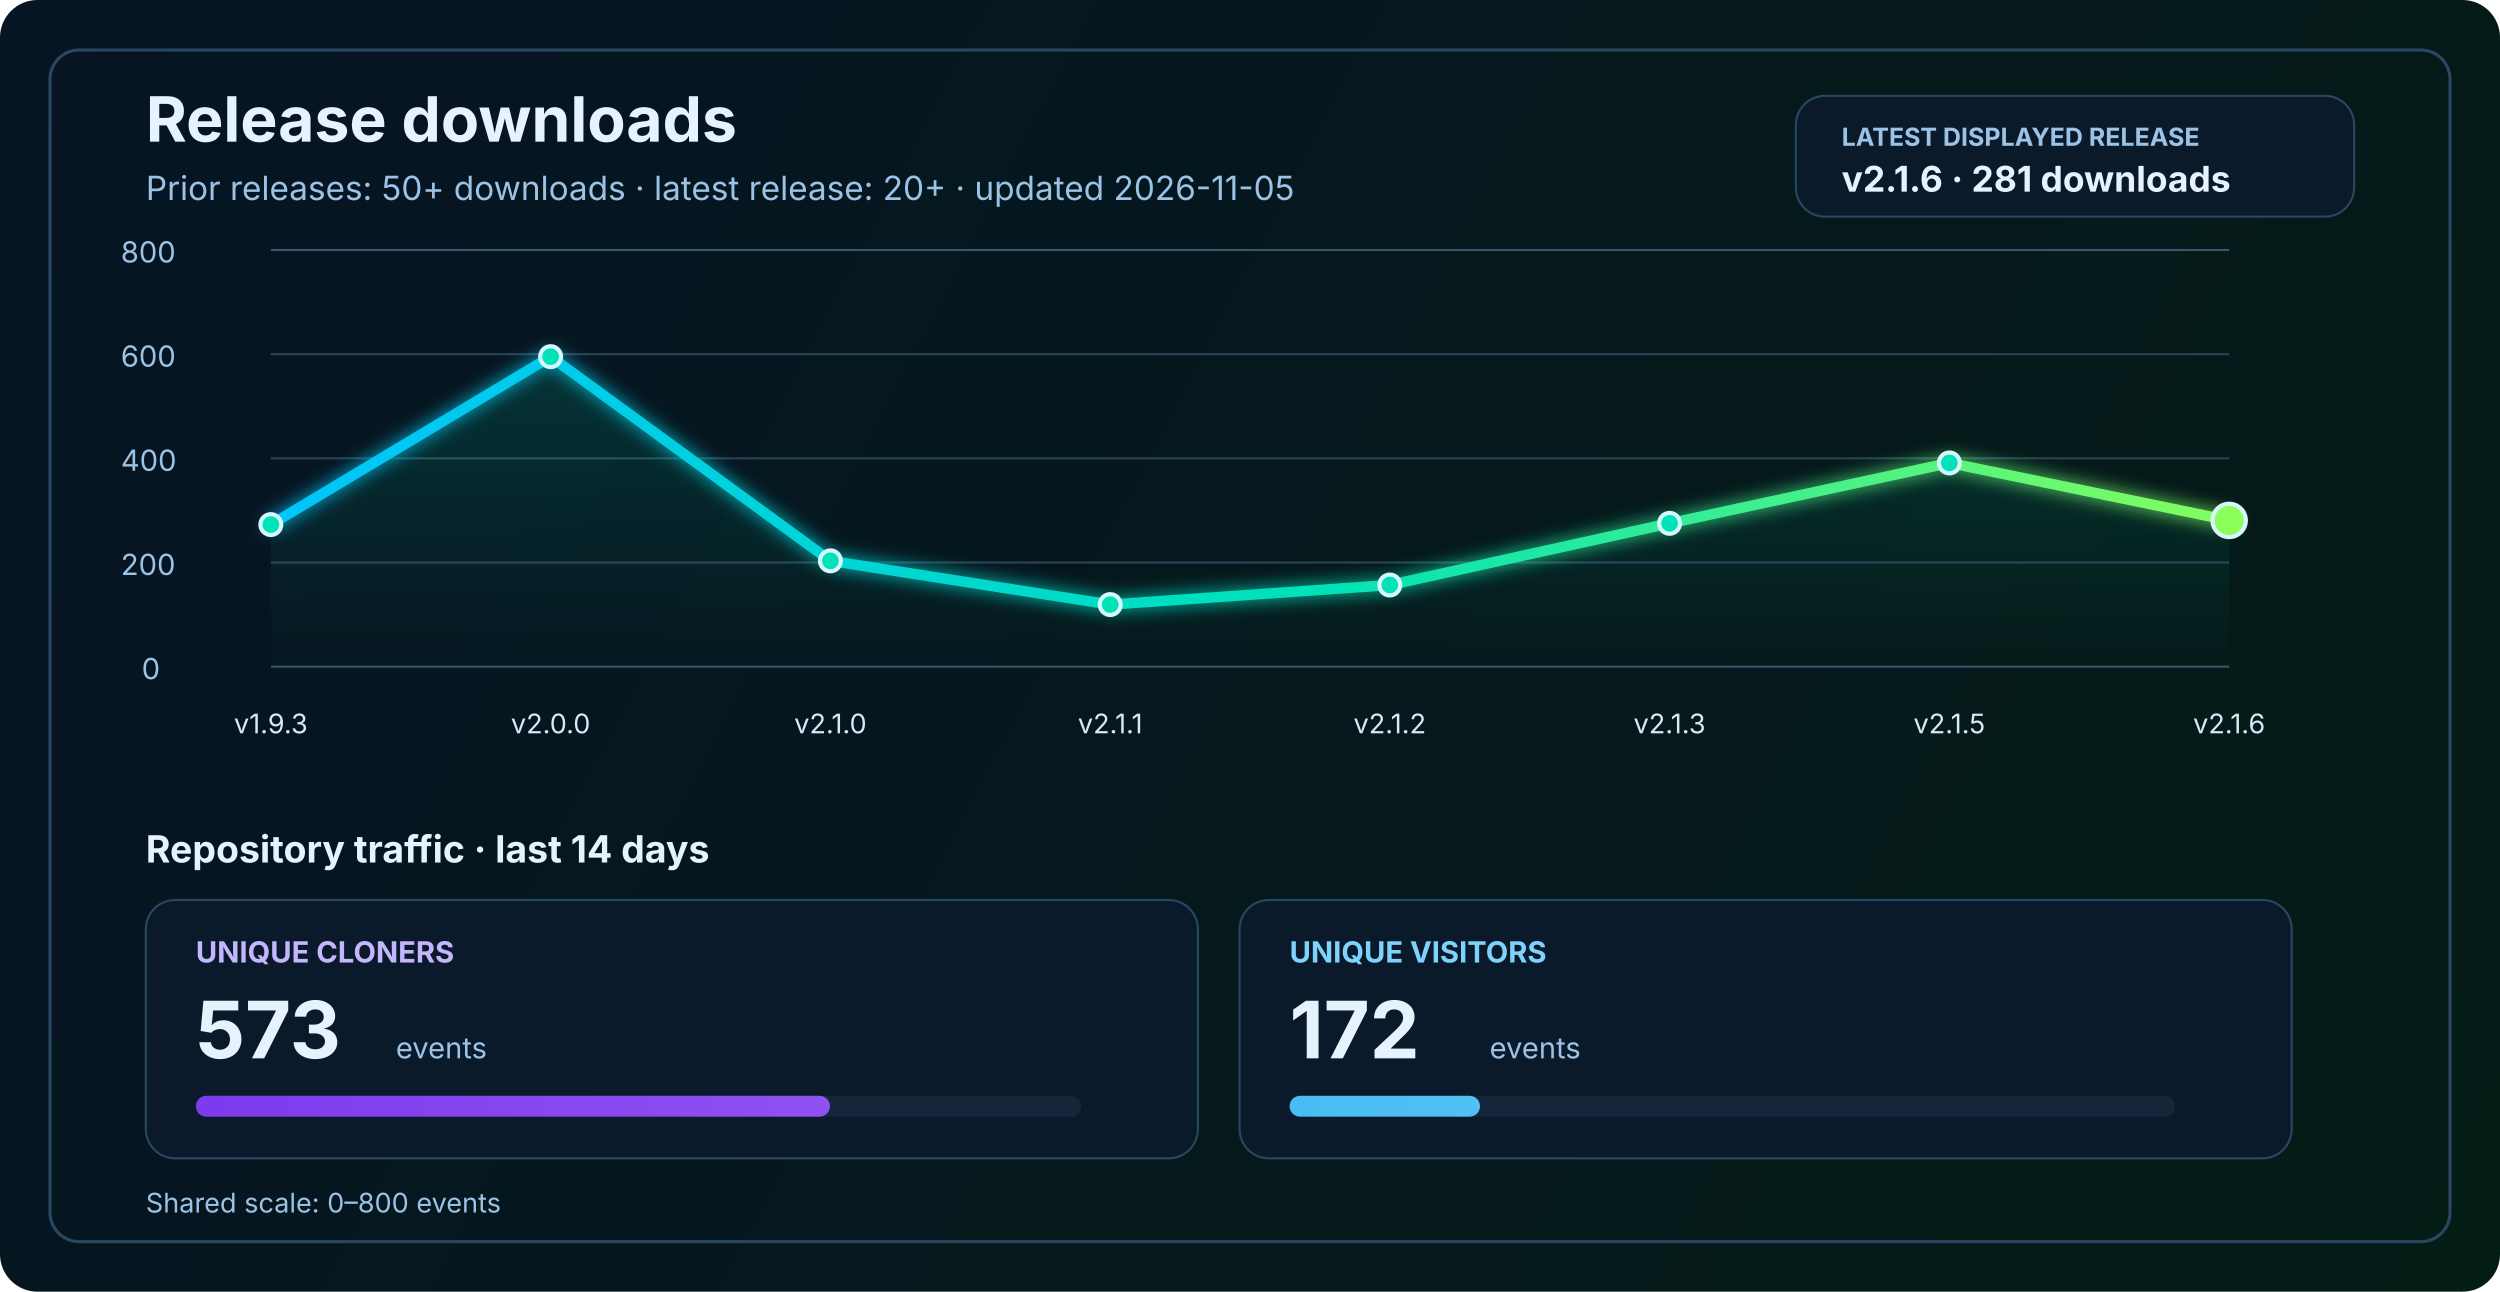
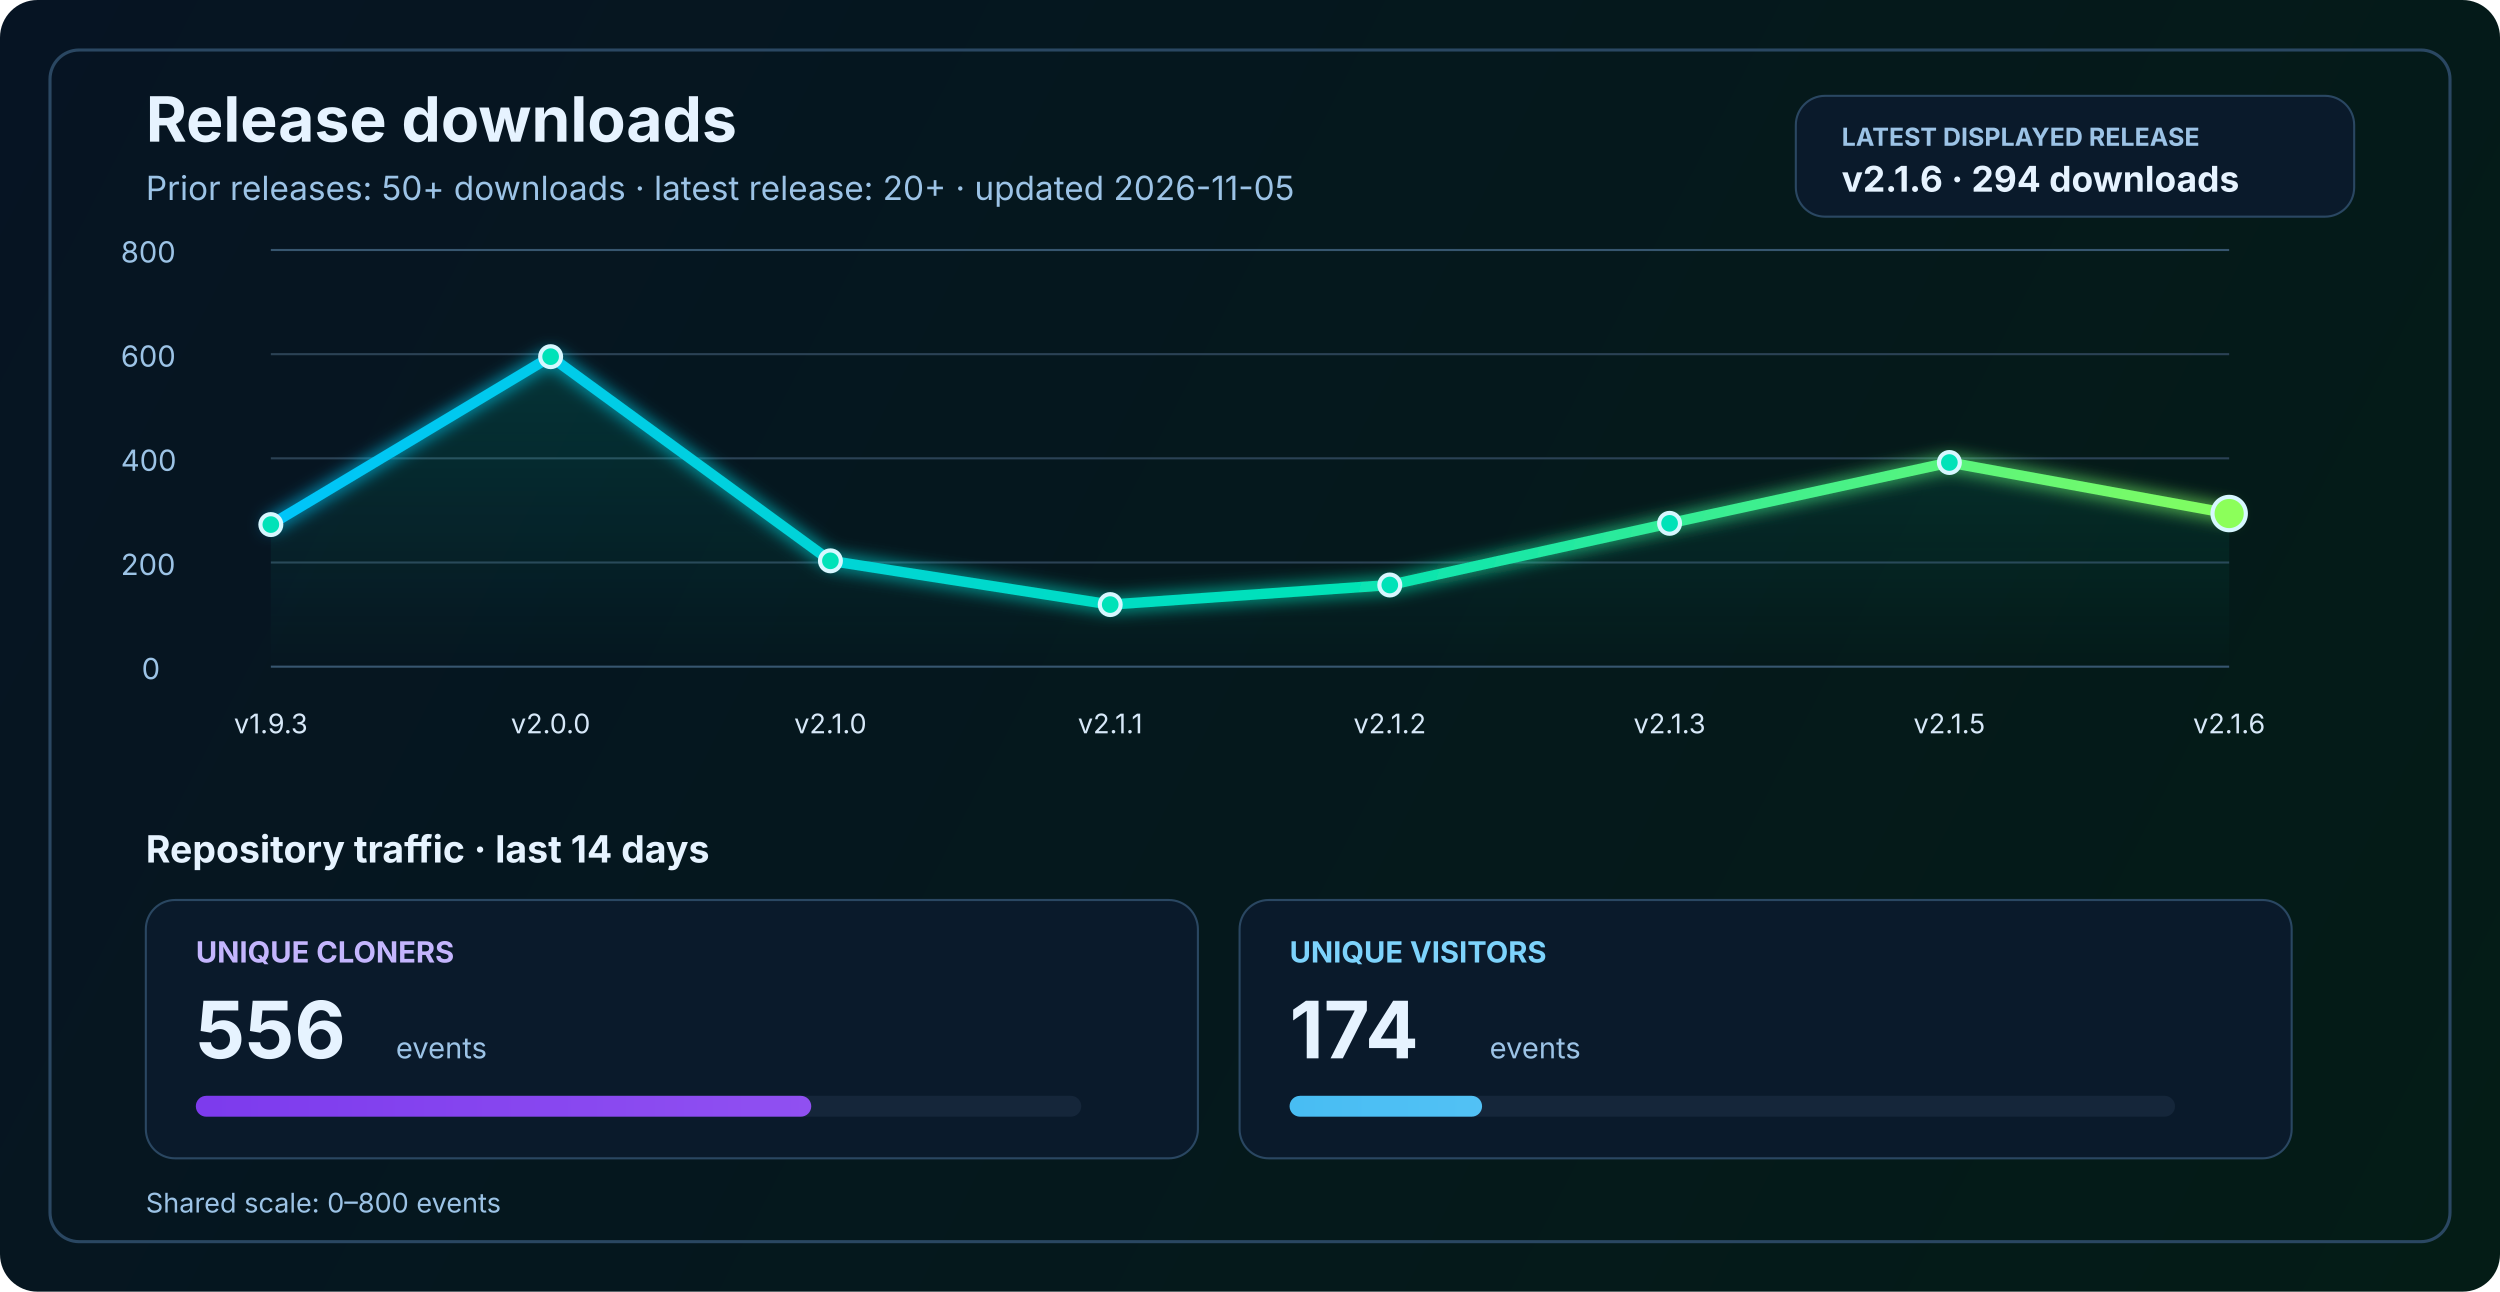
<svg xmlns="http://www.w3.org/2000/svg" width="1200" height="620" viewBox="0 0 1200 620" fill="none" role="img" aria-labelledby="title desc">
  <defs>
    <linearGradient id="bg" x1="0" y1="0" x2="1200" y2="620" gradientUnits="userSpaceOnUse">
      <stop stop-color="#061423" />
      <stop offset="1" stop-color="#041C16" />
    </linearGradient>
    <linearGradient id="line" x1="130" y1="86" x2="1070" y2="340" gradientUnits="userSpaceOnUse">
      <stop stop-color="#00C2FF" />
      <stop offset="0.55" stop-color="#00E2B8" />
      <stop offset="1" stop-color="#8CFF5A" />
    </linearGradient>
    <linearGradient id="area" x1="0" y1="120" x2="0" y2="320" gradientUnits="userSpaceOnUse">
      <stop stop-color="#00E2B8" stop-opacity="0.20" />
      <stop offset="1" stop-color="#00E2B8" stop-opacity="0" />
    </linearGradient>
    <linearGradient id="cloneFill" x1="86" y1="450" x2="1110" y2="450" gradientUnits="userSpaceOnUse">
      <stop stop-color="#7C3AED" />
      <stop offset="1" stop-color="#C084FC" />
    </linearGradient>
    <linearGradient id="viewFill" x1="86" y1="482" x2="1110" y2="482" gradientUnits="userSpaceOnUse">
      <stop stop-color="#0EA5E9" />
      <stop offset="1" stop-color="#7DD3FC" />
    </linearGradient>
    <filter id="glow" x="-50%" y="-50%" width="200%" height="200%">
      <feGaussianBlur stdDeviation="4" result="blur" />
      <feMerge>
        <feMergeNode in="blur" />
        <feMergeNode in="SourceGraphic" />
      </feMerge>
    </filter>
  </defs>
  <rect width="1200" height="620" rx="18" fill="url(#bg)" />
  <rect x="24" y="24" width="1152" height="572" rx="14" stroke="#2A4762" stroke-width="1.5" />
  <text x="70" y="68" fill="#E6F3FF" font-size="30" font-family="SF Pro Display, -apple-system, BlinkMacSystemFont, Segoe UI, sans-serif" font-weight="700">Release downloads</text>
  <text x="70" y="96" fill="#9CC3E6" font-size="16" font-family="SF Pro Text, -apple-system, BlinkMacSystemFont, Segoe UI, sans-serif">Prior releases: 50+ downloads · latest release: 20+ · updated 2026-11-05</text>
  <rect x="862" y="46" width="268" height="58" rx="14" fill="#0A1A2B" stroke="#2A4762" stroke-width="1" />
  <text x="884" y="70" fill="#9CC3E6" font-size="12" font-family="SF Pro Text, -apple-system, BlinkMacSystemFont, Segoe UI, sans-serif" font-weight="700">LATEST DISPLAYED RELEASE</text>
-   <text x="884" y="92" fill="#E6F3FF" font-size="17" font-family="SF Pro Text, -apple-system, BlinkMacSystemFont, Segoe UI, sans-serif" font-weight="700">v2.1.6 · 281 downloads</text>
+   <text x="884" y="92" fill="#E6F3FF" font-size="17" font-family="SF Pro Text, -apple-system, BlinkMacSystemFont, Segoe UI, sans-serif" font-weight="700">v2.1.6 · 294 downloads</text>
  <line x1="130" y1="320.0" x2="1070" y2="320.0" stroke="#37566F" stroke-width="1" />
  <line x1="130" y1="270.0" x2="1070" y2="270.0" stroke="#2B4255" stroke-width="1" />
  <line x1="130" y1="220.0" x2="1070" y2="220.0" stroke="#2B4255" stroke-width="1" />
  <line x1="130" y1="170.0" x2="1070" y2="170.0" stroke="#2B4255" stroke-width="1" />
  <line x1="130" y1="120.0" x2="1070" y2="120.0" stroke="#37566F" stroke-width="1" />
  <text x="68" y="326.0" fill="#9CC3E6" font-size="14" font-family="SF Pro Text, -apple-system, BlinkMacSystemFont, Segoe UI, sans-serif">0</text>
  <text x="58" y="276.0" fill="#9CC3E6" font-size="14" font-family="SF Pro Text, -apple-system, BlinkMacSystemFont, Segoe UI, sans-serif">200</text>
  <text x="58" y="226.0" fill="#9CC3E6" font-size="14" font-family="SF Pro Text, -apple-system, BlinkMacSystemFont, Segoe UI, sans-serif">400</text>
  <text x="58" y="176.0" fill="#9CC3E6" font-size="14" font-family="SF Pro Text, -apple-system, BlinkMacSystemFont, Segoe UI, sans-serif">600</text>
  <text x="58" y="126.0" fill="#9CC3E6" font-size="14" font-family="SF Pro Text, -apple-system, BlinkMacSystemFont, Segoe UI, sans-serif">800</text>
-   <path d="M 130.0 251.8 L 264.3 171.2 L 398.6 269.2 L 532.9 290.2 L 667.1 280.8 L 801.4 251.2 L 935.7 222.2 L 1070.0 249.8 L 1070 320 L 130 320 Z" fill="url(#area)" />
-   <polyline points="130.0,251.8 264.3,171.2 398.6,269.2 532.9,290.2 667.1,280.8 801.4,251.2 935.7,222.2 1070.0,249.8" fill="none" stroke="url(#line)" stroke-width="5" stroke-linecap="round" stroke-linejoin="round" filter="url(#glow)" />
+   <path d="M 130.0 251.8 L 264.3 171.2 L 398.6 269.2 L 532.9 290.2 L 667.1 280.8 L 801.4 251.2 L 935.7 222.0 L 1070.0 246.5 L 1070 320 L 130 320 Z" fill="url(#area)" />
+   <polyline points="130.0,251.8 264.3,171.2 398.6,269.2 532.9,290.2 667.1,280.8 801.4,251.2 935.7,222.0 1070.0,246.5" fill="none" stroke="url(#line)" stroke-width="5" stroke-linecap="round" stroke-linejoin="round" filter="url(#glow)" />
  <circle cx="130.0" cy="251.8" r="5" fill="#00E2B8" stroke="#D7F7FF" stroke-width="2" />
  <circle cx="264.3" cy="171.2" r="5" fill="#00E2B8" stroke="#D7F7FF" stroke-width="2" />
  <circle cx="398.6" cy="269.2" r="5" fill="#00E2B8" stroke="#D7F7FF" stroke-width="2" />
  <circle cx="532.9" cy="290.2" r="5" fill="#00E2B8" stroke="#D7F7FF" stroke-width="2" />
  <circle cx="667.1" cy="280.8" r="5" fill="#00E2B8" stroke="#D7F7FF" stroke-width="2" />
  <circle cx="801.4" cy="251.2" r="5" fill="#00E2B8" stroke="#D7F7FF" stroke-width="2" />
-   <circle cx="935.7" cy="222.2" r="5" fill="#00E2B8" stroke="#D7F7FF" stroke-width="2" />
-   <circle cx="1070.0" cy="249.8" r="8" fill="#8CFF5A" stroke="#D7F7FF" stroke-width="2" />
+   <circle cx="935.7" cy="222.0" r="5" fill="#00E2B8" stroke="#D7F7FF" stroke-width="2" />
+   <circle cx="1070.0" cy="246.5" r="8" fill="#8CFF5A" stroke="#D7F7FF" stroke-width="2" />
  <text x="130.0" y="352" text-anchor="middle" fill="#D7E8F8" font-size="13" font-family="SF Pro Text, -apple-system, BlinkMacSystemFont, Segoe UI, sans-serif">v1.9.3</text>
  <text x="264.3" y="352" text-anchor="middle" fill="#D7E8F8" font-size="13" font-family="SF Pro Text, -apple-system, BlinkMacSystemFont, Segoe UI, sans-serif">v2.0.0</text>
  <text x="398.6" y="352" text-anchor="middle" fill="#D7E8F8" font-size="13" font-family="SF Pro Text, -apple-system, BlinkMacSystemFont, Segoe UI, sans-serif">v2.1.0</text>
  <text x="532.9" y="352" text-anchor="middle" fill="#D7E8F8" font-size="13" font-family="SF Pro Text, -apple-system, BlinkMacSystemFont, Segoe UI, sans-serif">v2.1.1</text>
  <text x="667.1" y="352" text-anchor="middle" fill="#D7E8F8" font-size="13" font-family="SF Pro Text, -apple-system, BlinkMacSystemFont, Segoe UI, sans-serif">v2.1.2</text>
  <text x="801.4" y="352" text-anchor="middle" fill="#D7E8F8" font-size="13" font-family="SF Pro Text, -apple-system, BlinkMacSystemFont, Segoe UI, sans-serif">v2.1.3</text>
  <text x="935.7" y="352" text-anchor="middle" fill="#D7E8F8" font-size="13" font-family="SF Pro Text, -apple-system, BlinkMacSystemFont, Segoe UI, sans-serif">v2.1.5</text>
  <text x="1070.0" y="352" text-anchor="middle" fill="#D7E8F8" font-size="13" font-family="SF Pro Text, -apple-system, BlinkMacSystemFont, Segoe UI, sans-serif">v2.1.6</text>
  <text x="70" y="414" fill="#E6F3FF" font-size="18" font-family="SF Pro Text, -apple-system, BlinkMacSystemFont, Segoe UI, sans-serif" font-weight="700">Repository traffic · last 14 days</text>
  <rect x="70" y="432" width="505" height="124" rx="14" fill="#0A1A2B" stroke="#2A4762" stroke-width="1" />
  <text x="94" y="462" fill="#C4B5FD" font-size="14" font-family="SF Pro Text, -apple-system, BlinkMacSystemFont, Segoe UI, sans-serif" font-weight="700">UNIQUE CLONERS</text>
-   <text x="94" y="508" fill="#E6F3FF" font-size="38" font-family="SF Pro Display, -apple-system, BlinkMacSystemFont, Segoe UI, sans-serif" font-weight="700">573</text>
+   <text x="94" y="508" fill="#E6F3FF" font-size="38" font-family="SF Pro Display, -apple-system, BlinkMacSystemFont, Segoe UI, sans-serif" font-weight="700">556</text>
  <text x="190" y="508" fill="#9CC3E6" font-size="14" font-family="SF Pro Text, -apple-system, BlinkMacSystemFont, Segoe UI, sans-serif">events</text>
  <rect x="94" y="526" width="425" height="10" rx="5" fill="#15263A" />
-   <rect x="94" y="526" width="304.4" height="10" rx="5" fill="url(#cloneFill)" />
+   <rect x="94" y="526" width="295.4" height="10" rx="5" fill="url(#cloneFill)" />
  <rect x="595" y="432" width="505" height="124" rx="14" fill="#0A1A2B" stroke="#2A4762" stroke-width="1" />
  <text x="619" y="462" fill="#7DD3FC" font-size="14" font-family="SF Pro Text, -apple-system, BlinkMacSystemFont, Segoe UI, sans-serif" font-weight="700">UNIQUE VISITORS</text>
-   <text x="619" y="508" fill="#E6F3FF" font-size="38" font-family="SF Pro Display, -apple-system, BlinkMacSystemFont, Segoe UI, sans-serif" font-weight="700">172</text>
+   <text x="619" y="508" fill="#E6F3FF" font-size="38" font-family="SF Pro Display, -apple-system, BlinkMacSystemFont, Segoe UI, sans-serif" font-weight="700">174</text>
  <text x="715" y="508" fill="#9CC3E6" font-size="14" font-family="SF Pro Text, -apple-system, BlinkMacSystemFont, Segoe UI, sans-serif">events</text>
  <rect x="619" y="526" width="425" height="10" rx="5" fill="#15263A" />
-   <rect x="619" y="526" width="91.4" height="10" rx="5" fill="url(#viewFill)" />
+   <rect x="619" y="526" width="92.4" height="10" rx="5" fill="url(#viewFill)" />
  <text x="70" y="582" fill="#9CC3E6" font-size="13" font-family="SF Pro Text, -apple-system, BlinkMacSystemFont, Segoe UI, sans-serif">Shared scale: 0–800 events</text>
</svg>
